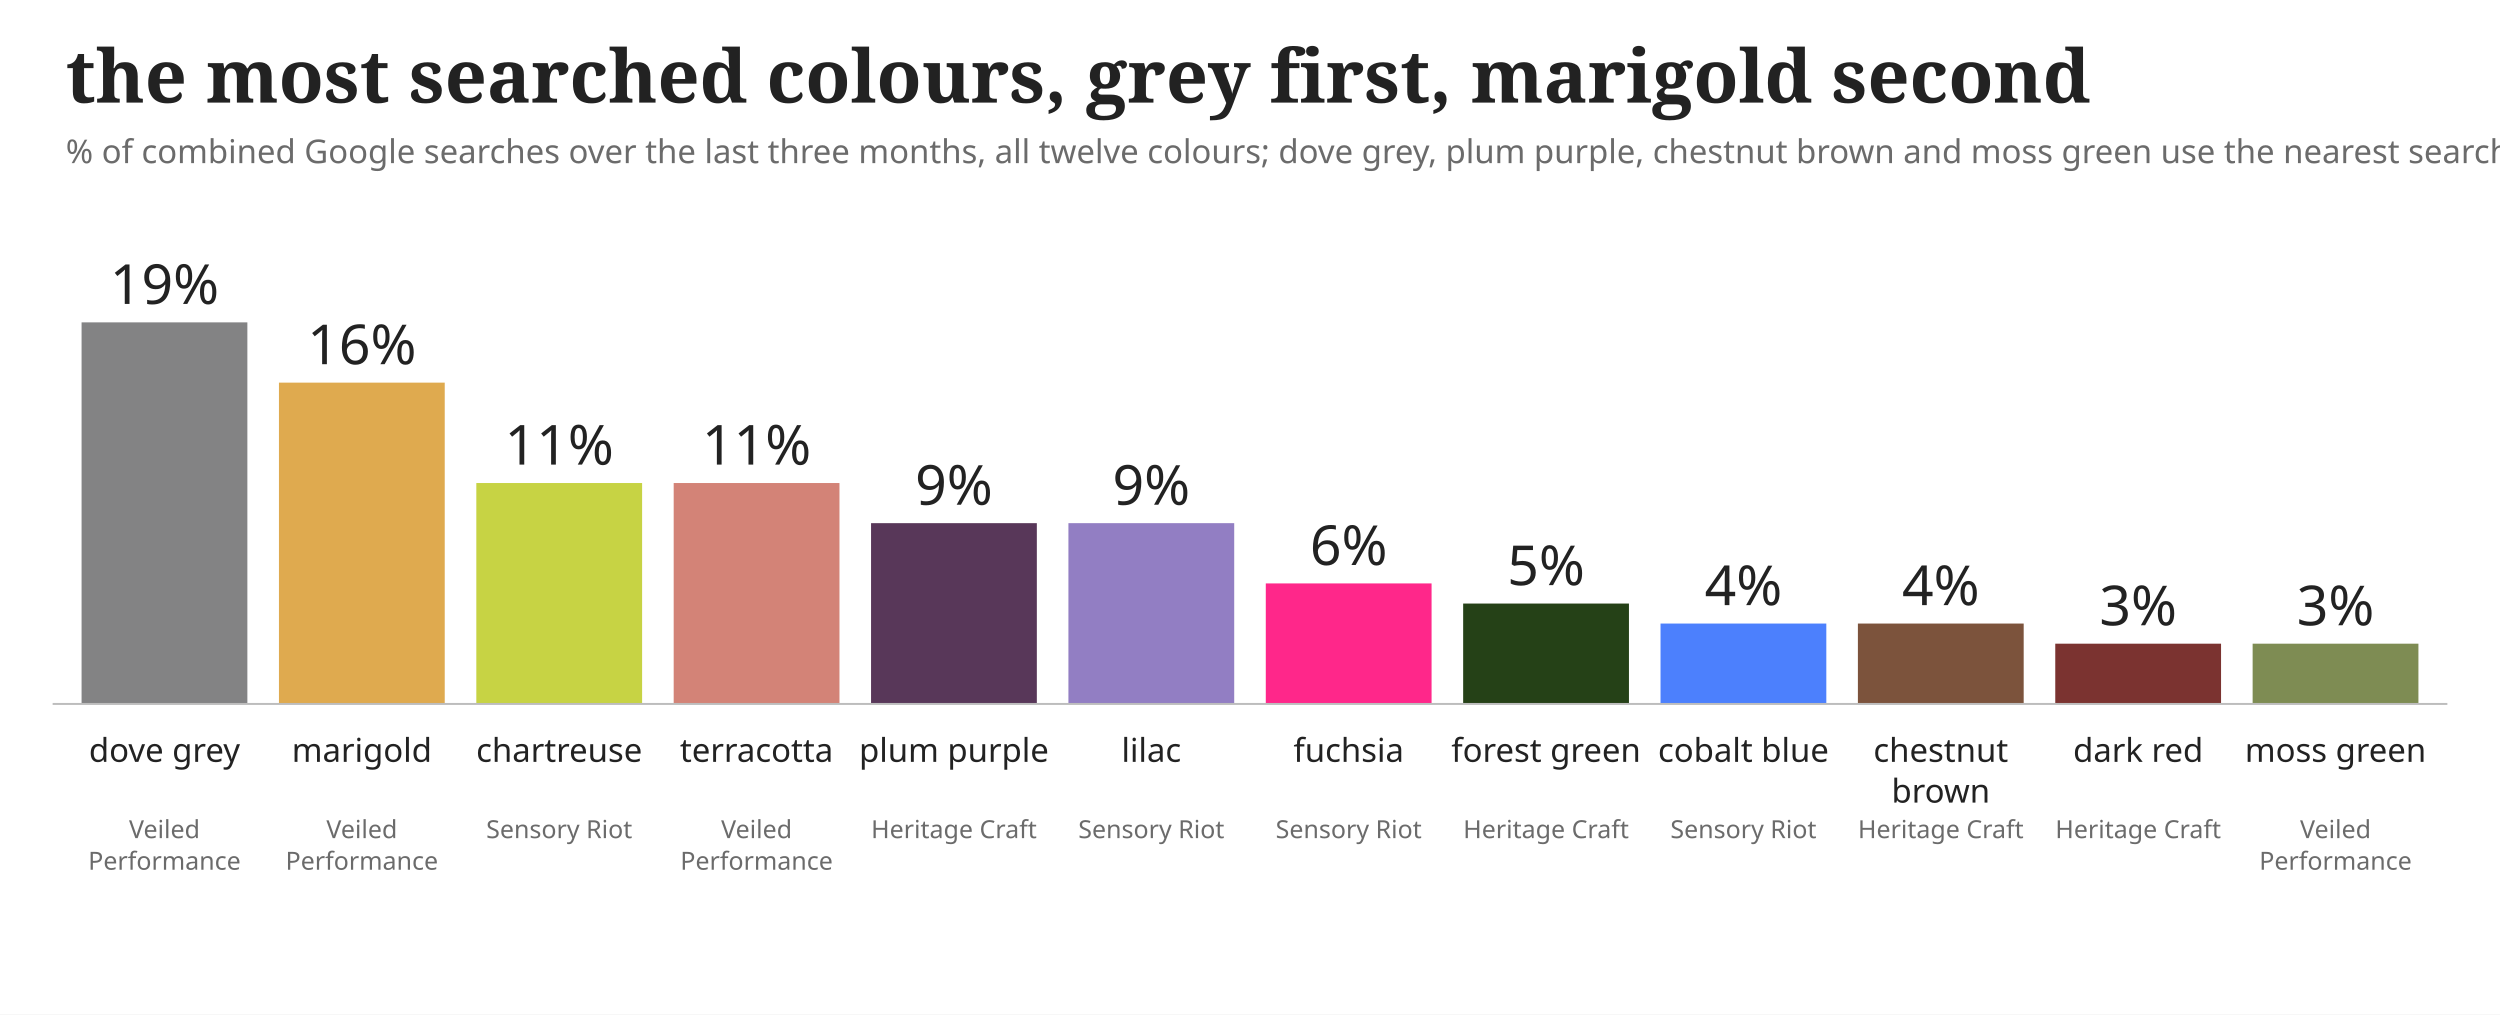
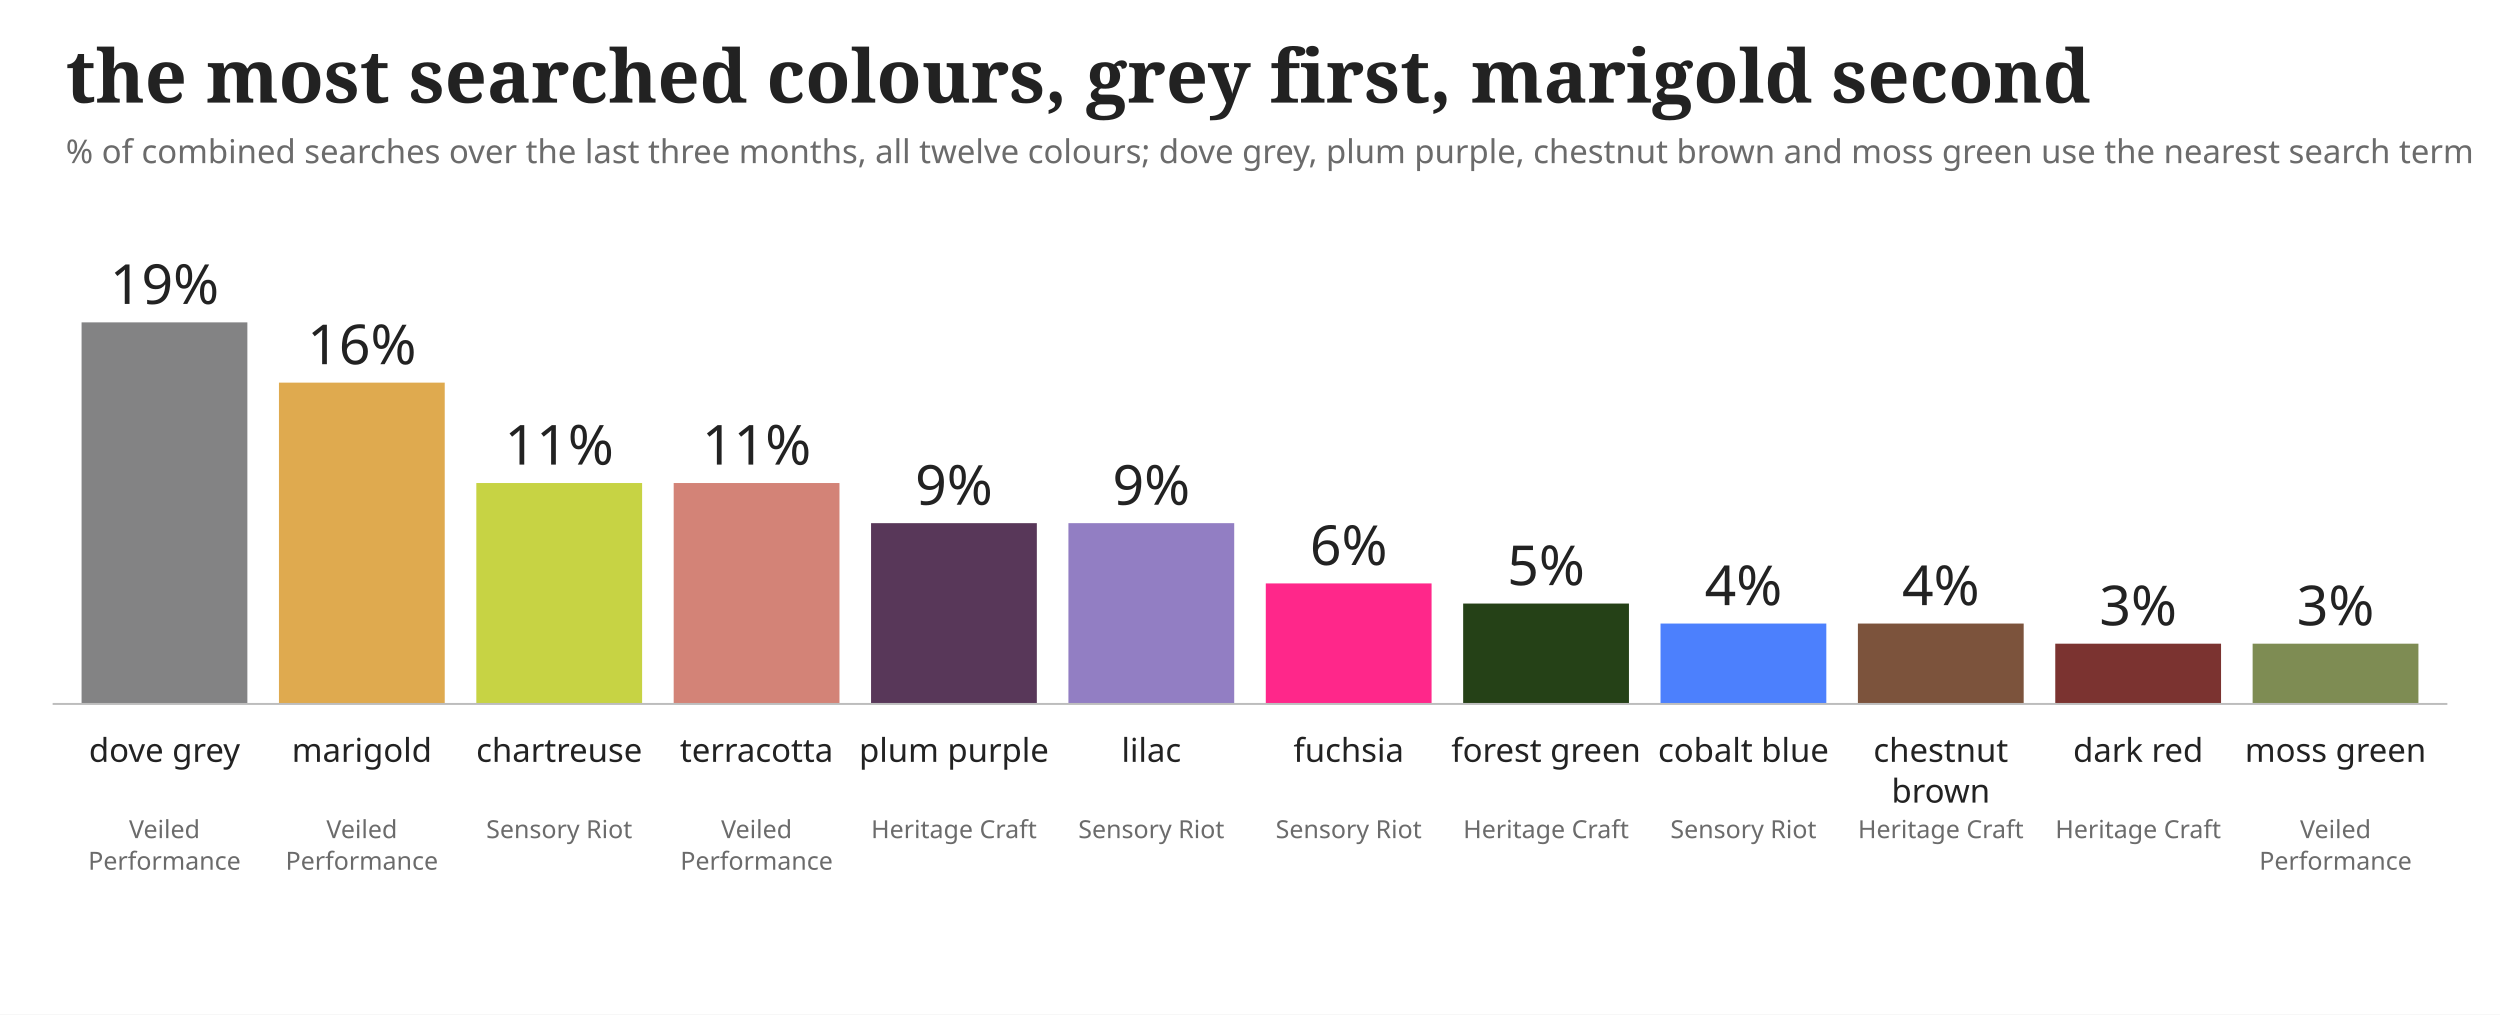
<svg xmlns="http://www.w3.org/2000/svg" viewBox="0 0 1900 771" width="1900" height="771">
  <rect width="1900" height="771" fill="#FFFFFF" />
  <text x="50" y="78" font-family="'Playfair Display', Georgia, serif" font-weight="700" font-size="56" fill="#222222">the most searched colours, grey first, marigold second</text>
-   <text x="50" y="124" font-family="'Century Gothic', 'Questrial', 'Avenir', sans-serif" font-size="25" fill="#6B6B6B">% of combined Google searches over the last three months, all twelve colours; dove grey, plum purple, chestnut brown and moss green use the nearest search term</text>
+   <text x="50" y="124" font-family="'Century Gothic', 'Questrial', 'Avenir', sans-serif" font-size="25" fill="#6B6B6B">% of combined searches over the last three months, all twelve colours; dove grey, plum purple, chestnut brown and moss green use the nearest search term</text>
  <rect x="62.0" y="245.0" width="126.0" height="290.0" fill="#838384" />
  <text x="125.0" y="231.0" text-anchor="middle" font-family="'Century Gothic', 'Questrial', 'Avenir', sans-serif" font-size="42" fill="#222222">19%</text>
  <text x="125.0" y="579" text-anchor="middle" font-family="'Century Gothic', 'Questrial', 'Avenir', sans-serif" font-size="25" fill="#222222">dove grey</text>
  <text x="125.0" y="637" text-anchor="middle" font-family="'Century Gothic', 'Questrial', 'Avenir', sans-serif" font-size="19" fill="#6B6B6B">Veiled</text>
  <text x="125.0" y="661" text-anchor="middle" font-family="'Century Gothic', 'Questrial', 'Avenir', sans-serif" font-size="19" fill="#6B6B6B">Performance</text>
  <rect x="212.0" y="290.8" width="126.0" height="244.2" fill="#DFAA4F" />
  <text x="275.0" y="276.8" text-anchor="middle" font-family="'Century Gothic', 'Questrial', 'Avenir', sans-serif" font-size="42" fill="#222222">16%</text>
  <text x="275.0" y="579" text-anchor="middle" font-family="'Century Gothic', 'Questrial', 'Avenir', sans-serif" font-size="25" fill="#222222">marigold</text>
  <text x="275.0" y="637" text-anchor="middle" font-family="'Century Gothic', 'Questrial', 'Avenir', sans-serif" font-size="19" fill="#6B6B6B">Veiled</text>
  <text x="275.0" y="661" text-anchor="middle" font-family="'Century Gothic', 'Questrial', 'Avenir', sans-serif" font-size="19" fill="#6B6B6B">Performance</text>
  <rect x="362.0" y="367.1" width="126.0" height="167.9" fill="#C7D344" />
  <text x="425.0" y="353.1" text-anchor="middle" font-family="'Century Gothic', 'Questrial', 'Avenir', sans-serif" font-size="42" fill="#222222">11%</text>
  <text x="425.0" y="579" text-anchor="middle" font-family="'Century Gothic', 'Questrial', 'Avenir', sans-serif" font-size="25" fill="#222222">chartreuse</text>
  <text x="425.0" y="637" text-anchor="middle" font-family="'Century Gothic', 'Questrial', 'Avenir', sans-serif" font-size="19" fill="#6B6B6B">Sensory Riot</text>
  <rect x="512.0" y="367.1" width="126.0" height="167.9" fill="#D38377" />
  <text x="575.0" y="353.1" text-anchor="middle" font-family="'Century Gothic', 'Questrial', 'Avenir', sans-serif" font-size="42" fill="#222222">11%</text>
  <text x="575.0" y="579" text-anchor="middle" font-family="'Century Gothic', 'Questrial', 'Avenir', sans-serif" font-size="25" fill="#222222">terracotta</text>
  <text x="575.0" y="637" text-anchor="middle" font-family="'Century Gothic', 'Questrial', 'Avenir', sans-serif" font-size="19" fill="#6B6B6B">Veiled</text>
  <text x="575.0" y="661" text-anchor="middle" font-family="'Century Gothic', 'Questrial', 'Avenir', sans-serif" font-size="19" fill="#6B6B6B">Performance</text>
  <rect x="662.0" y="397.6" width="126.0" height="137.4" fill="#583759" />
  <text x="725.0" y="383.6" text-anchor="middle" font-family="'Century Gothic', 'Questrial', 'Avenir', sans-serif" font-size="42" fill="#222222">9%</text>
  <text x="725.0" y="579" text-anchor="middle" font-family="'Century Gothic', 'Questrial', 'Avenir', sans-serif" font-size="25" fill="#222222">plum purple</text>
  <text x="725.0" y="637" text-anchor="middle" font-family="'Century Gothic', 'Questrial', 'Avenir', sans-serif" font-size="19" fill="#6B6B6B">Heritage Craft</text>
  <rect x="812.0" y="397.6" width="126.0" height="137.4" fill="#927EC3" />
  <text x="875.0" y="383.6" text-anchor="middle" font-family="'Century Gothic', 'Questrial', 'Avenir', sans-serif" font-size="42" fill="#222222">9%</text>
  <text x="875.0" y="579" text-anchor="middle" font-family="'Century Gothic', 'Questrial', 'Avenir', sans-serif" font-size="25" fill="#222222">lilac</text>
  <text x="875.0" y="637" text-anchor="middle" font-family="'Century Gothic', 'Questrial', 'Avenir', sans-serif" font-size="19" fill="#6B6B6B">Sensory Riot</text>
  <rect x="962.0" y="443.4" width="126.0" height="91.6" fill="#FF278A" />
  <text x="1025.0" y="429.4" text-anchor="middle" font-family="'Century Gothic', 'Questrial', 'Avenir', sans-serif" font-size="42" fill="#222222">6%</text>
  <text x="1025.0" y="579" text-anchor="middle" font-family="'Century Gothic', 'Questrial', 'Avenir', sans-serif" font-size="25" fill="#222222">fuchsia</text>
  <text x="1025.0" y="637" text-anchor="middle" font-family="'Century Gothic', 'Questrial', 'Avenir', sans-serif" font-size="19" fill="#6B6B6B">Sensory Riot</text>
  <rect x="1112.0" y="458.7" width="126.0" height="76.3" fill="#254117" />
  <text x="1175.0" y="444.7" text-anchor="middle" font-family="'Century Gothic', 'Questrial', 'Avenir', sans-serif" font-size="42" fill="#222222">5%</text>
  <text x="1175.0" y="579" text-anchor="middle" font-family="'Century Gothic', 'Questrial', 'Avenir', sans-serif" font-size="25" fill="#222222">forest green</text>
  <text x="1175.0" y="637" text-anchor="middle" font-family="'Century Gothic', 'Questrial', 'Avenir', sans-serif" font-size="19" fill="#6B6B6B">Heritage Craft</text>
  <rect x="1262.0" y="473.9" width="126.0" height="61.1" fill="#4C80FD" />
  <text x="1325.0" y="459.9" text-anchor="middle" font-family="'Century Gothic', 'Questrial', 'Avenir', sans-serif" font-size="42" fill="#222222">4%</text>
  <text x="1325.0" y="579" text-anchor="middle" font-family="'Century Gothic', 'Questrial', 'Avenir', sans-serif" font-size="25" fill="#222222">cobalt blue</text>
  <text x="1325.0" y="637" text-anchor="middle" font-family="'Century Gothic', 'Questrial', 'Avenir', sans-serif" font-size="19" fill="#6B6B6B">Sensory Riot</text>
  <rect x="1412.0" y="473.9" width="126.0" height="61.1" fill="#7C533C" />
  <text x="1475.0" y="459.9" text-anchor="middle" font-family="'Century Gothic', 'Questrial', 'Avenir', sans-serif" font-size="42" fill="#222222">4%</text>
  <text x="1475.0" y="579" text-anchor="middle" font-family="'Century Gothic', 'Questrial', 'Avenir', sans-serif" font-size="25" fill="#222222">chestnut</text>
  <text x="1475.0" y="610" text-anchor="middle" font-family="'Century Gothic', 'Questrial', 'Avenir', sans-serif" font-size="25" fill="#222222">brown</text>
  <text x="1475.0" y="637" text-anchor="middle" font-family="'Century Gothic', 'Questrial', 'Avenir', sans-serif" font-size="19" fill="#6B6B6B">Heritage Craft</text>
  <rect x="1562.0" y="489.2" width="126.0" height="45.8" fill="#7B3330" />
  <text x="1625.0" y="475.2" text-anchor="middle" font-family="'Century Gothic', 'Questrial', 'Avenir', sans-serif" font-size="42" fill="#222222">3%</text>
  <text x="1625.0" y="579" text-anchor="middle" font-family="'Century Gothic', 'Questrial', 'Avenir', sans-serif" font-size="25" fill="#222222">dark red</text>
  <text x="1625.0" y="637" text-anchor="middle" font-family="'Century Gothic', 'Questrial', 'Avenir', sans-serif" font-size="19" fill="#6B6B6B">Heritage Craft</text>
  <rect x="1712.0" y="489.2" width="126.0" height="45.8" fill="#7E8C53" />
  <text x="1775.0" y="475.2" text-anchor="middle" font-family="'Century Gothic', 'Questrial', 'Avenir', sans-serif" font-size="42" fill="#222222">3%</text>
  <text x="1775.0" y="579" text-anchor="middle" font-family="'Century Gothic', 'Questrial', 'Avenir', sans-serif" font-size="25" fill="#222222">moss green</text>
  <text x="1775.0" y="637" text-anchor="middle" font-family="'Century Gothic', 'Questrial', 'Avenir', sans-serif" font-size="19" fill="#6B6B6B">Veiled</text>
  <text x="1775.0" y="661" text-anchor="middle" font-family="'Century Gothic', 'Questrial', 'Avenir', sans-serif" font-size="19" fill="#6B6B6B">Performance</text>
  <line x1="40.0" y1="535" x2="1860.0" y2="535" stroke="#BDBDBD" stroke-width="1.5" />
</svg>
